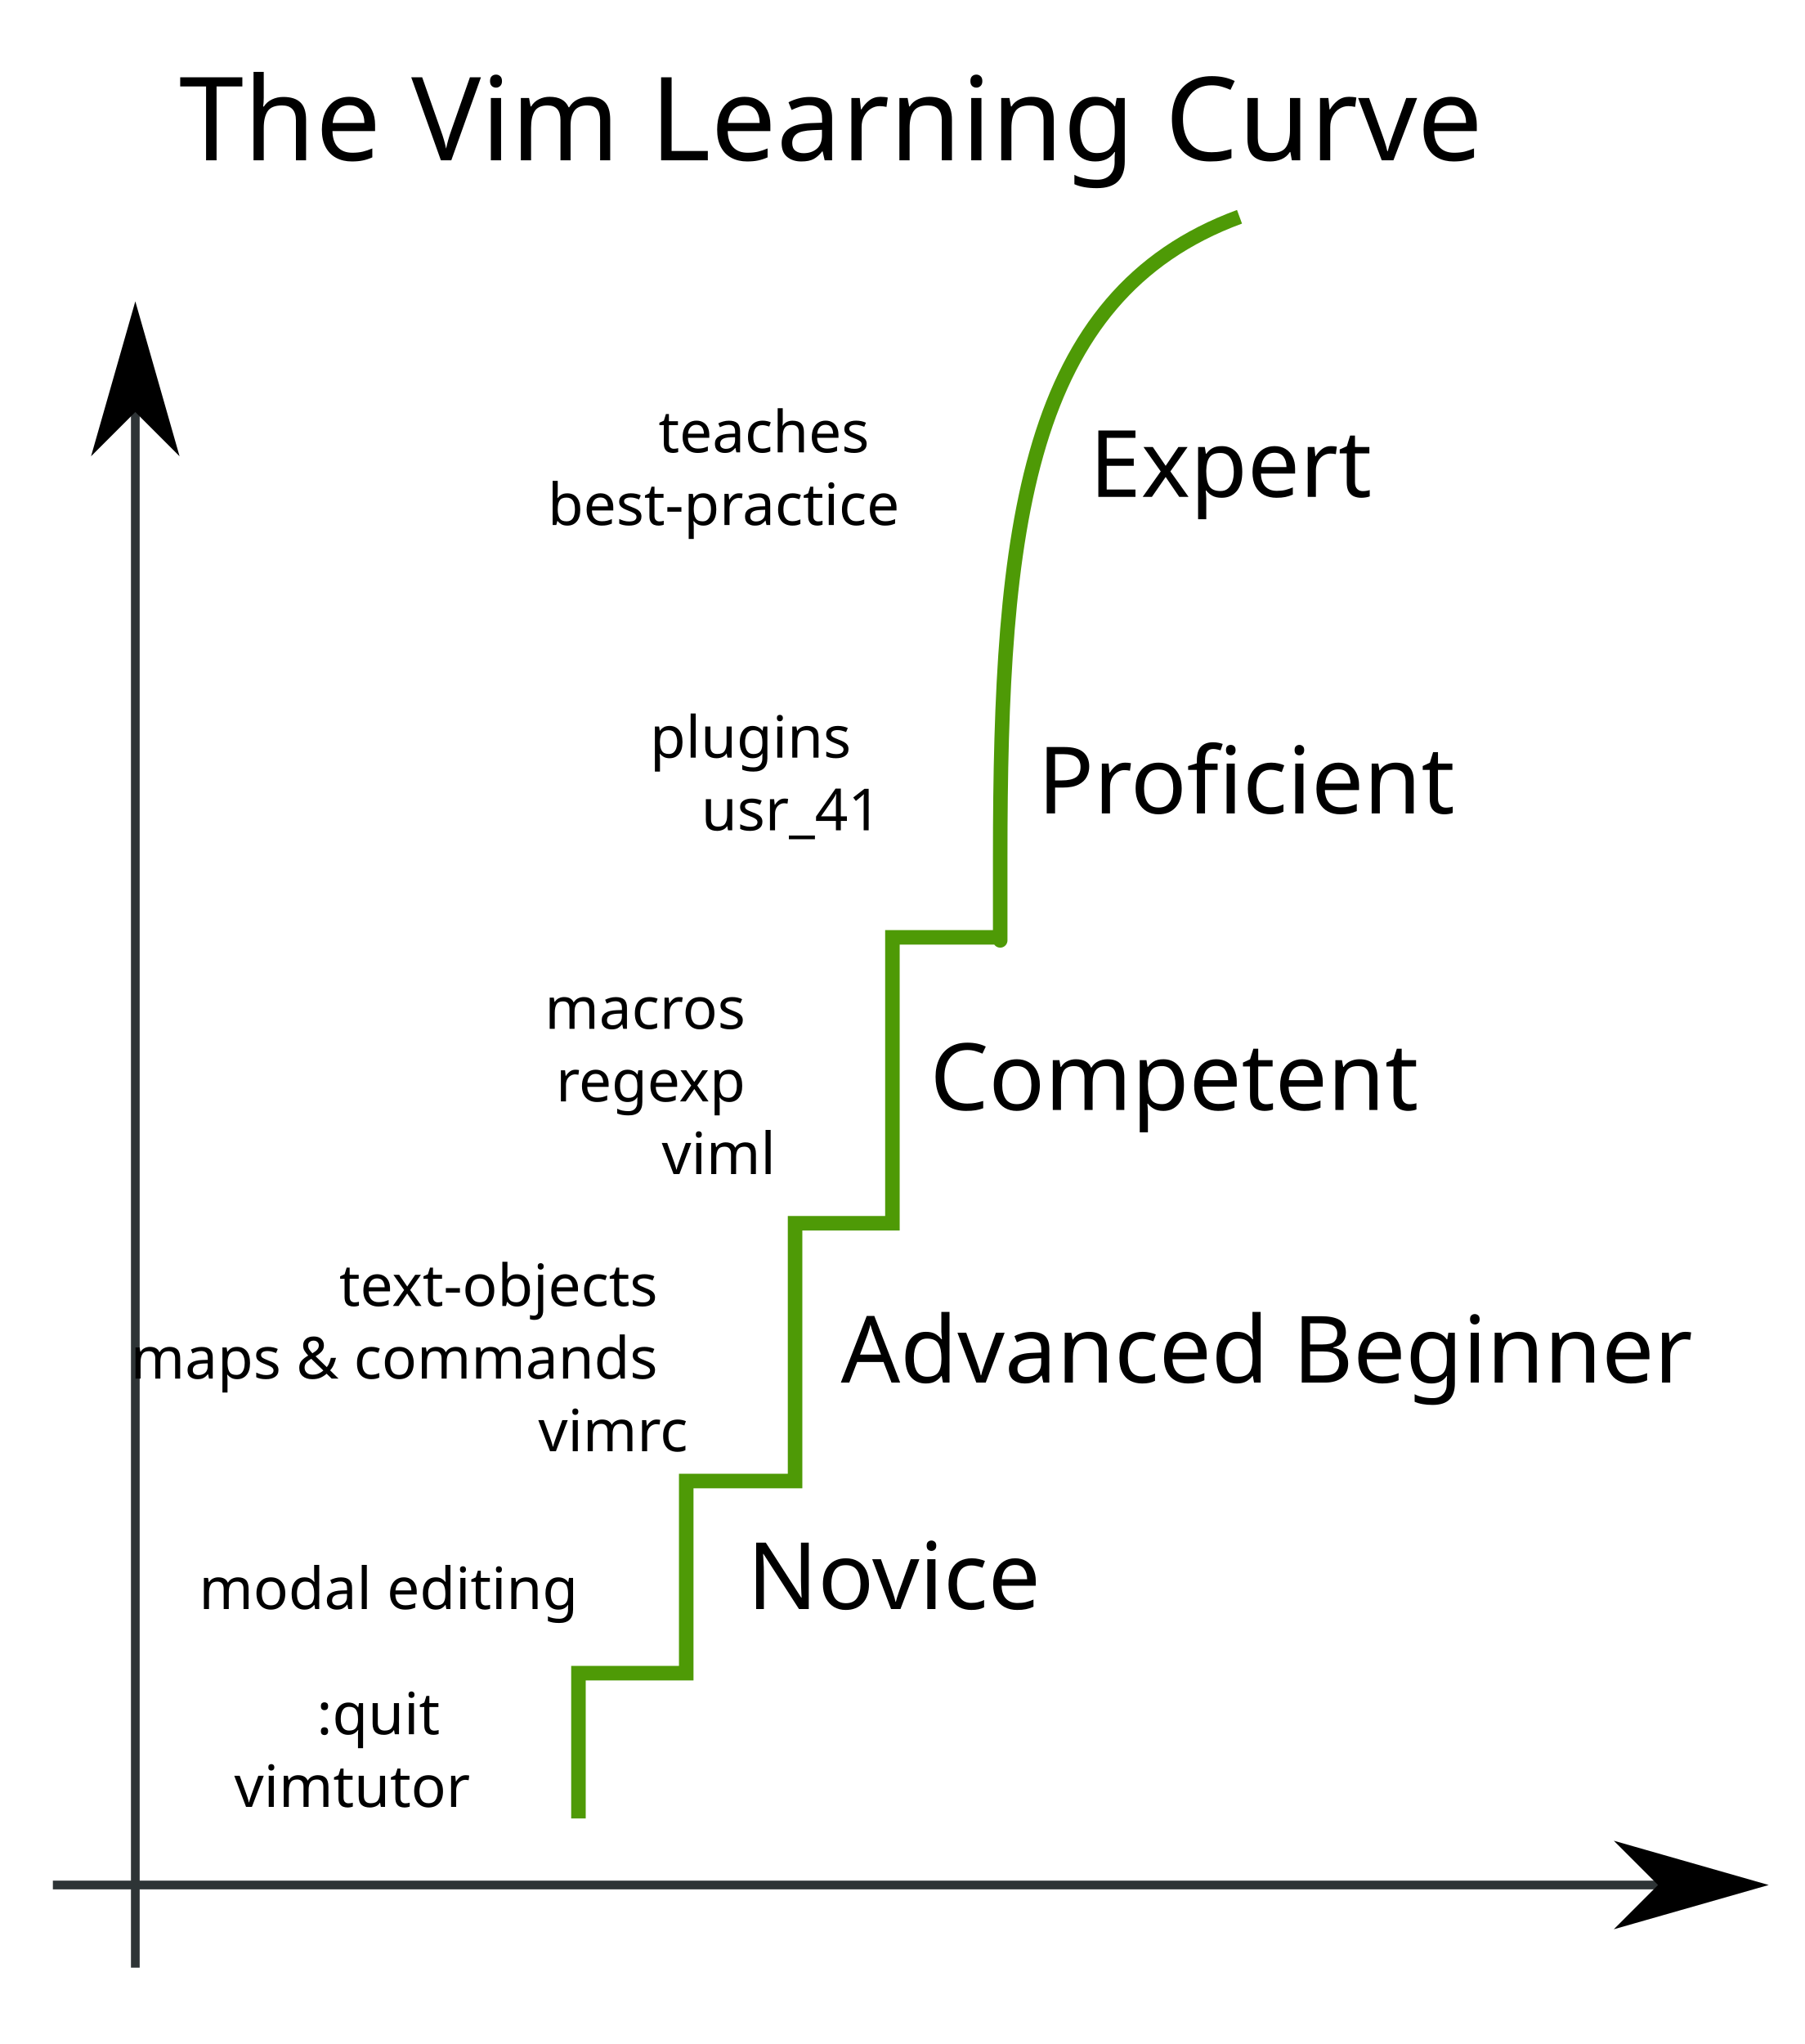
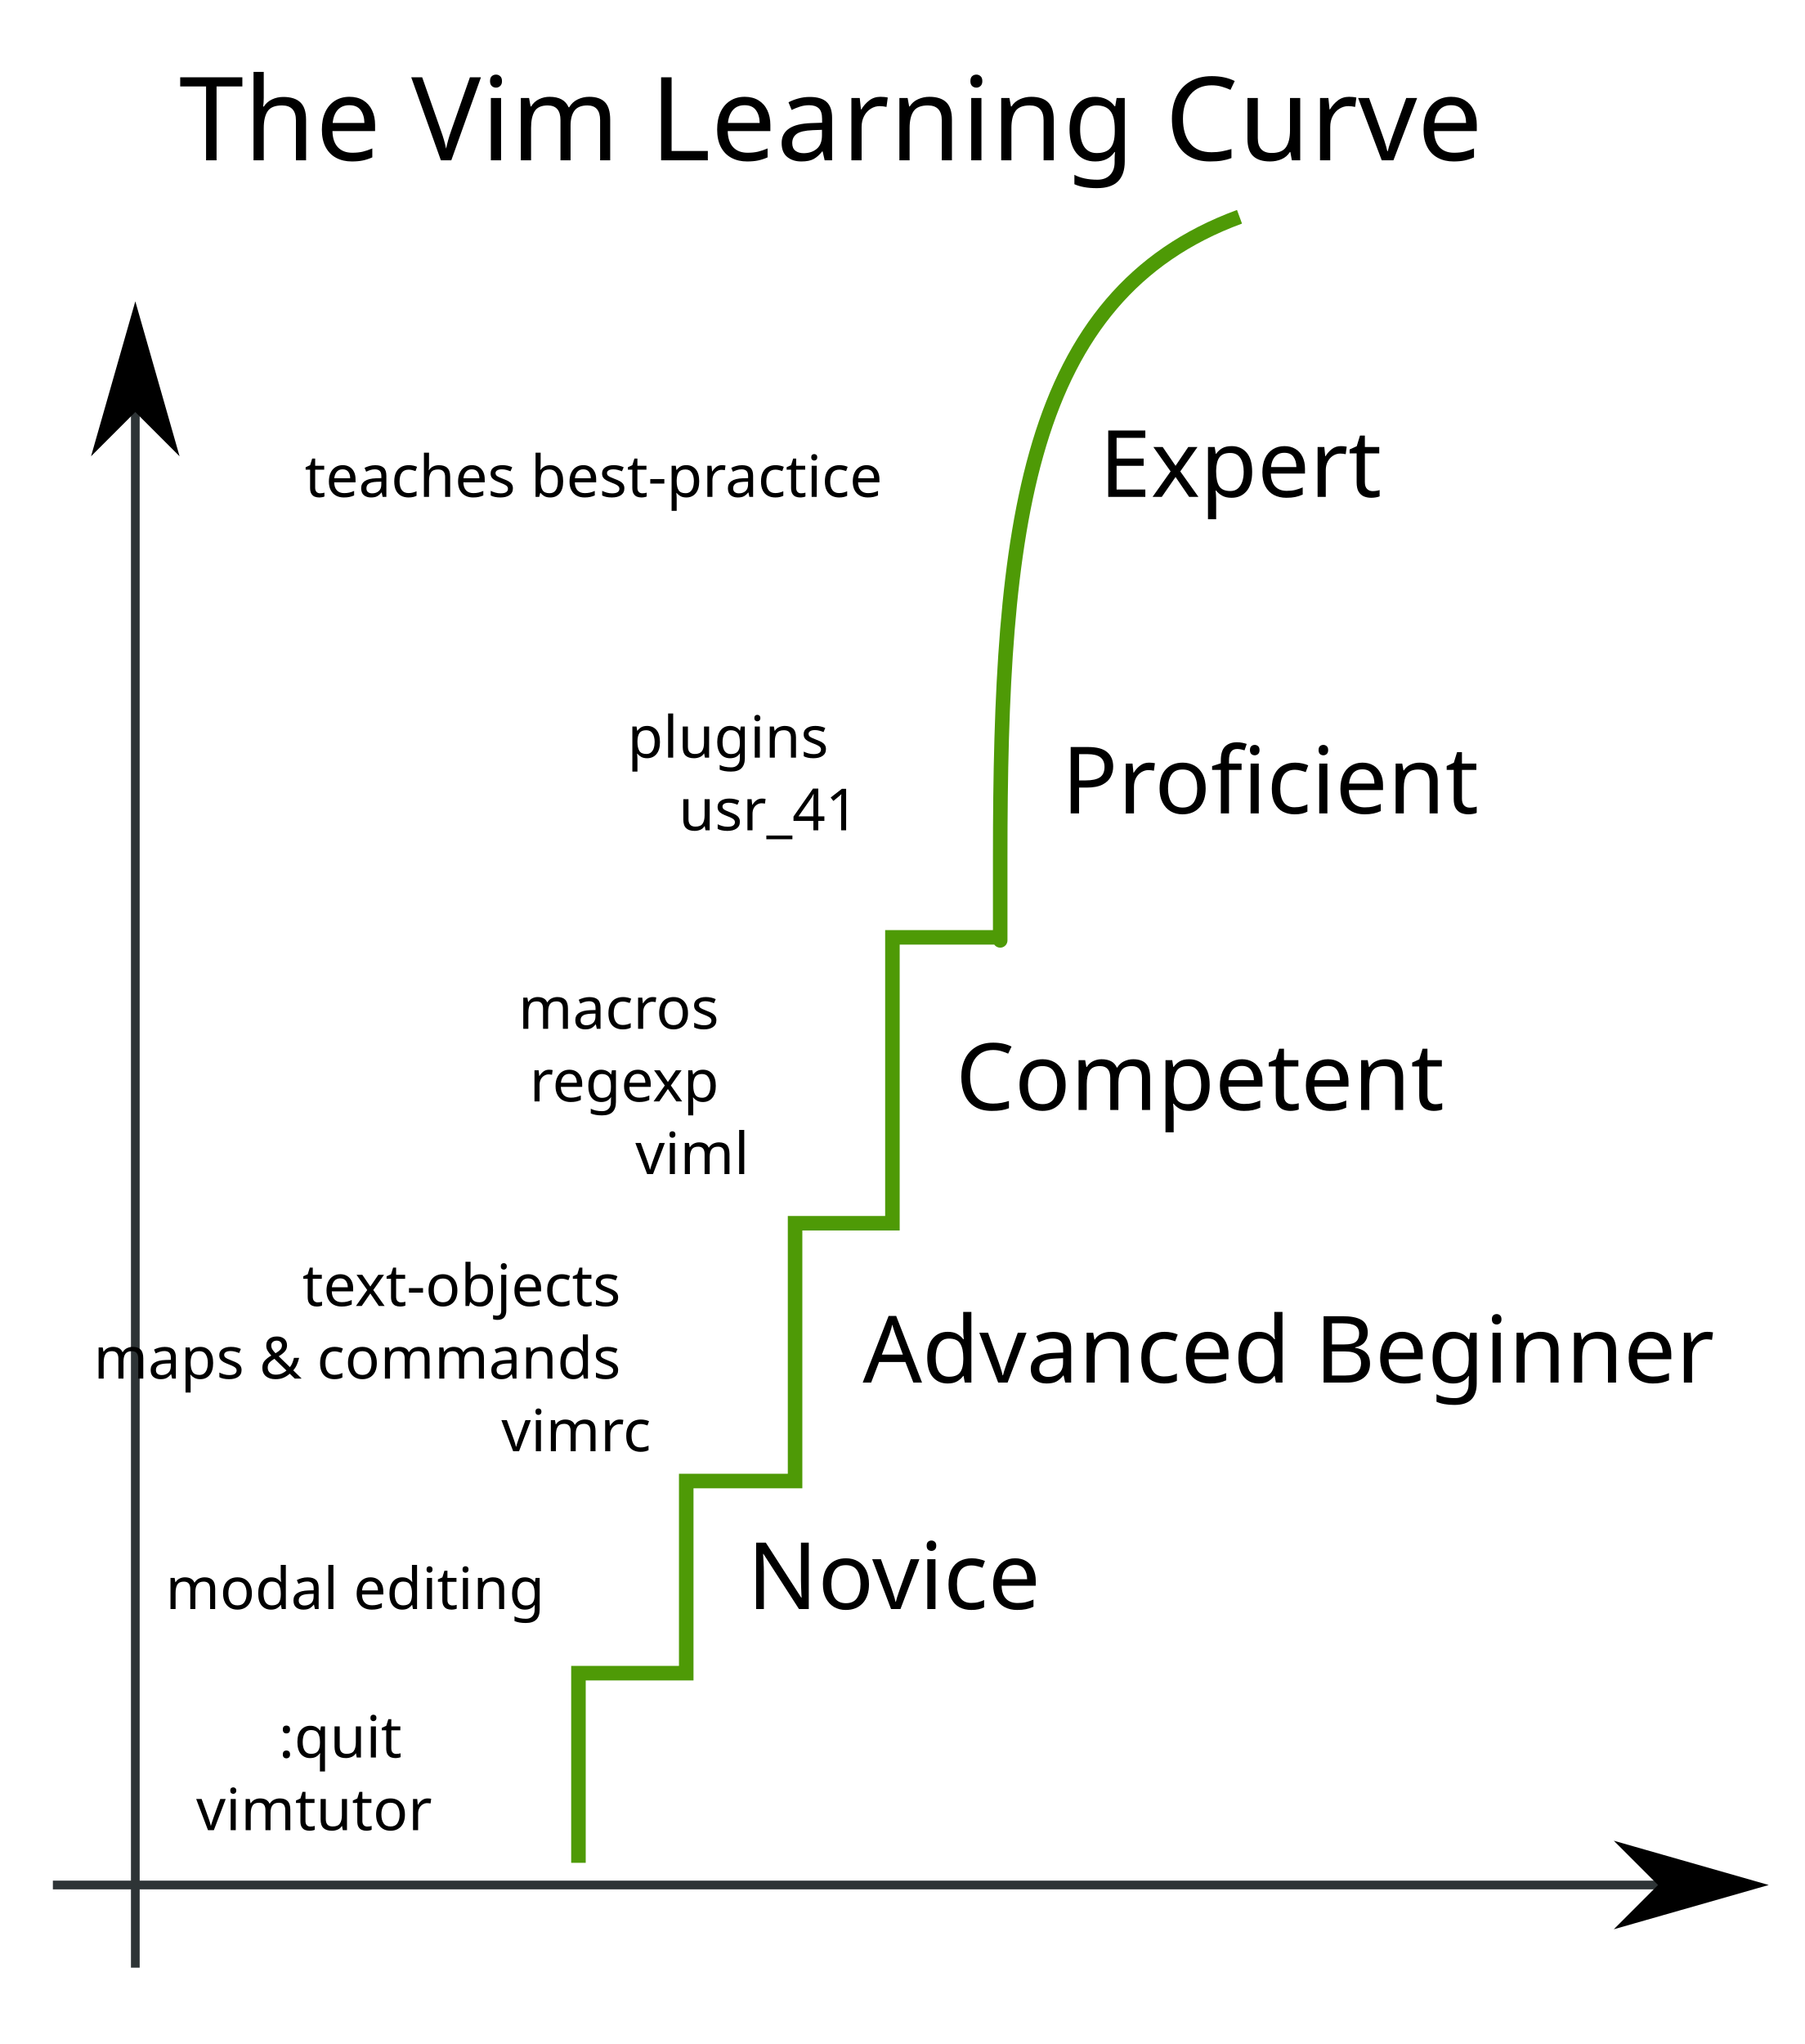
<svg xmlns="http://www.w3.org/2000/svg" xmlns:xlink="http://www.w3.org/1999/xlink" width="621.101" height="703.364" id="svg2" version="1.1">
  <defs id="defs4">
    <linearGradient id="linearGradient4490">
      <stop style="stop-color:#cecf27;stop-opacity:1;" offset="0" id="stop4492" />
      <stop style="stop-color:#cecf27;stop-opacity:0;" offset="1" id="stop4494" />
    </linearGradient>
    <linearGradient id="linearGradient4190">
      <stop style="stop-color:#000000;stop-opacity:1;" offset="0" id="stop4192" />
      <stop style="stop-color:#000000;stop-opacity:0;" offset="1" id="stop4194" />
    </linearGradient>
    <linearGradient id="linearGradient5058">
      <stop style="stop-color:#77d917;stop-opacity:1;" offset="0" id="stop5060" />
      <stop style="stop-color:#36630a;stop-opacity:1;" offset="1" id="stop5062" />
    </linearGradient>
    <marker orient="auto" refY="0" refX="0" id="Arrow1Lend" style="overflow:visible">
      <path id="path3786" d="M 0,0 5,-5 -12.5,0 5,5 0,0 z" style="fill-rule:evenodd;stroke:#000000;stroke-width:1pt;marker-start:none" transform="matrix(-0.8,0,0,-0.8,-10,0)" />
    </marker>
    <marker orient="auto" refY="0" refX="0" id="Arrow1Lstart" style="overflow:visible">
      <path id="path3783" d="M 0,0 5,-5 -12.5,0 5,5 0,0 z" style="fill-rule:evenodd;stroke:#000000;stroke-width:1pt;marker-start:none" transform="matrix(0.8,0,0,0.8,10,0)" />
    </marker>
    <radialGradient xlink:href="#linearGradient5058" id="radialGradient4308" gradientUnits="userSpaceOnUse" gradientTransform="translate(9.630543,-24.04421)" cx="109.576" cy="152.691" fx="109.576" fy="152.691" r="8.858" />
    <radialGradient xlink:href="#linearGradient5058" id="radialGradient4310" gradientUnits="userSpaceOnUse" gradientTransform="translate(9.630543,-24.04421)" cx="109.576" cy="152.691" fx="109.576" fy="152.691" r="8.858" />
    <radialGradient xlink:href="#linearGradient5058" id="radialGradient4312" gradientUnits="userSpaceOnUse" gradientTransform="translate(9.630543,-24.04421)" cx="109.576" cy="152.691" fx="109.576" fy="152.691" r="8.858" />
    <radialGradient xlink:href="#linearGradient5058" id="radialGradient4314" gradientUnits="userSpaceOnUse" gradientTransform="translate(32.12454,-24.04421)" cx="109.576" cy="152.691" fx="109.576" fy="152.691" r="8.858" />
    <radialGradient xlink:href="#linearGradient5058" id="radialGradient4316" gradientUnits="userSpaceOnUse" gradientTransform="translate(33.50588,-24.04421)" cx="109.576" cy="152.691" fx="109.576" fy="152.691" r="8.858" />
    <radialGradient xlink:href="#linearGradient5058" id="radialGradient4318" gradientUnits="userSpaceOnUse" gradientTransform="translate(33.50588,-24.04421)" cx="109.576" cy="152.691" fx="109.576" fy="152.691" r="8.858" />
    <radialGradient xlink:href="#linearGradient5058" id="radialGradient4386" gradientUnits="userSpaceOnUse" gradientTransform="translate(244.8519,-24.04421)" cx="109.576" cy="152.691" fx="109.576" fy="152.691" r="8.858" />
    <radialGradient xlink:href="#linearGradient5058" id="radialGradient4388" gradientUnits="userSpaceOnUse" gradientTransform="translate(244.8519,-24.04421)" cx="109.576" cy="152.691" fx="109.576" fy="152.691" r="8.858" />
    <radialGradient xlink:href="#linearGradient5058" id="radialGradient4390" gradientUnits="userSpaceOnUse" gradientTransform="translate(244.8519,-24.04421)" cx="109.576" cy="152.691" fx="109.576" fy="152.691" r="8.858" />
    <radialGradient xlink:href="#linearGradient5058" id="radialGradient4392" gradientUnits="userSpaceOnUse" gradientTransform="translate(304.9405,-24.04421)" cx="109.576" cy="152.691" fx="109.576" fy="152.691" r="8.858" />
    <radialGradient xlink:href="#linearGradient5058" id="radialGradient4394" gradientUnits="userSpaceOnUse" gradientTransform="translate(304.9405,-24.04421)" cx="109.576" cy="152.691" fx="109.576" fy="152.691" r="8.858" />
    <linearGradient xlink:href="#linearGradient4490" id="linearGradient4496" x1="92.972" y1="407.316" x2="348.27" y2="407.316" gradientUnits="userSpaceOnUse" />
    <linearGradient xlink:href="#linearGradient4490" id="linearGradient4500" gradientUnits="userSpaceOnUse" x1="92.972" y1="407.316" x2="348.27" y2="407.316" />
  </defs>
  <g id="layer4" style="display:none">
    <text xml:space="preserve" style="font-size:40px;font-style:normal;font-weight:normal;line-height:125%;letter-spacing:0px;word-spacing:0px;fill:#000000;fill-opacity:1;stroke:none;display:inline;font-family:Sans" x="-520.428" y="83.587" id="text5025" transform="matrix(0,-1,1,0,-45.77543,-31.02456)">
      <tspan id="tspan5027" x="-520.428" y="83.587">Knowledge</tspan>
    </text>
    <text transform="translate(-45.77543,-31.02456)" xml:space="preserve" style="font-size:40px;font-style:normal;font-weight:normal;line-height:125%;letter-spacing:0px;word-spacing:0px;fill:#000000;fill-opacity:1;stroke:none;display:inline;font-family:Sans" x="382.575" y="709.811" id="text5029">
      <tspan id="tspan5031" x="382.575" y="709.811">Time</tspan>
    </text>
    <g id="use5083" style="display:inline" transform="matrix(0.6140349,0,0,0.6140349,-32.7839,143.4725)">
      <g id="g3094">
        <path style="color:#000000;fill:#4e9a06;fill-opacity:1;fill-rule:nonzero;stroke:none;stroke-width:3;marker:none;visibility:visible;display:inline;overflow:visible;enable-background:accumulate" id="path3096" d="m 120.788,154.985 c 0,4.892 -3.966,8.858 -8.858,8.858 -4.892,0 -8.858,-3.966 -8.858,-8.858 0,-4.892 3.966,-8.858 8.858,-8.858 4.892,0 8.858,3.966 8.858,8.858 z" transform="translate(45.77543,31.02456)" />
        <path transform="translate(45.77543,31.02456)" d="m 120.788,154.985 c 0,4.892 -3.966,8.858 -8.858,8.858 -4.892,0 -8.858,-3.966 -8.858,-8.858 0,-4.892 3.966,-8.858 8.858,-8.858 4.892,0 8.858,3.966 8.858,8.858 z" id="path3098" style="color:#000000;fill:url(#radialGradient4394);fill-opacity:1;fill-rule:nonzero;stroke:none;stroke-width:3;marker:none;visibility:visible;display:inline;overflow:visible;enable-background:accumulate" />
      </g>
    </g>
    <g id="use5085" style="display:inline" transform="matrix(0.6140349,0,0,0.6140349,-32.7839,169.3365)">
      <g id="g3104">
        <path style="color:#000000;fill:#4e9a06;fill-opacity:1;fill-rule:nonzero;stroke:none;stroke-width:3;marker:none;visibility:visible;display:inline;overflow:visible;enable-background:accumulate" id="path3106" d="m 120.788,154.985 c 0,4.892 -3.966,8.858 -8.858,8.858 -4.892,0 -8.858,-3.966 -8.858,-8.858 0,-4.892 3.966,-8.858 8.858,-8.858 4.892,0 8.858,3.966 8.858,8.858 z" transform="translate(45.77543,31.02456)" />
        <path transform="translate(45.77543,31.02456)" d="m 120.788,154.985 c 0,4.892 -3.966,8.858 -8.858,8.858 -4.892,0 -8.858,-3.966 -8.858,-8.858 0,-4.892 3.966,-8.858 8.858,-8.858 4.892,0 8.858,3.966 8.858,8.858 z" id="path3108" style="color:#000000;fill:url(#radialGradient4392);fill-opacity:1;fill-rule:nonzero;stroke:none;stroke-width:3;marker:none;visibility:visible;display:inline;overflow:visible;enable-background:accumulate" />
      </g>
    </g>
    <g id="use5087" style="display:inline" transform="matrix(0.6140349,0,0,0.6140349,-32.7839,235.4957)">
      <g id="g3114">
        <path style="color:#000000;fill:#4e9a06;fill-opacity:1;fill-rule:nonzero;stroke:none;stroke-width:3;marker:none;visibility:visible;display:inline;overflow:visible;enable-background:accumulate" id="path3116" d="m 120.788,154.985 c 0,4.892 -3.966,8.858 -8.858,8.858 -4.892,0 -8.858,-3.966 -8.858,-8.858 0,-4.892 3.966,-8.858 8.858,-8.858 4.892,0 8.858,3.966 8.858,8.858 z" transform="translate(45.77543,31.02456)" />
        <path transform="translate(45.77543,31.02456)" d="m 120.788,154.985 c 0,4.892 -3.966,8.858 -8.858,8.858 -4.892,0 -8.858,-3.966 -8.858,-8.858 0,-4.892 3.966,-8.858 8.858,-8.858 4.892,0 8.858,3.966 8.858,8.858 z" id="path3118" style="color:#000000;fill:url(#radialGradient4390);fill-opacity:1;fill-rule:nonzero;stroke:none;stroke-width:3;marker:none;visibility:visible;display:inline;overflow:visible;enable-background:accumulate" />
      </g>
    </g>
    <g id="use5089" style="display:inline" transform="matrix(0.6140349,0,0,0.6140349,-32.7839,260.5175)">
      <g id="g3124">
        <path style="color:#000000;fill:#4e9a06;fill-opacity:1;fill-rule:nonzero;stroke:none;stroke-width:3;marker:none;visibility:visible;display:inline;overflow:visible;enable-background:accumulate" id="path3126" d="m 120.788,154.985 c 0,4.892 -3.966,8.858 -8.858,8.858 -4.892,0 -8.858,-3.966 -8.858,-8.858 0,-4.892 3.966,-8.858 8.858,-8.858 4.892,0 8.858,3.966 8.858,8.858 z" transform="translate(45.77543,31.02456)" />
        <path transform="translate(45.77543,31.02456)" d="m 120.788,154.985 c 0,4.892 -3.966,8.858 -8.858,8.858 -4.892,0 -8.858,-3.966 -8.858,-8.858 0,-4.892 3.966,-8.858 8.858,-8.858 4.892,0 8.858,3.966 8.858,8.858 z" id="path3128" style="color:#000000;fill:url(#radialGradient4388);fill-opacity:1;fill-rule:nonzero;stroke:none;stroke-width:3;marker:none;visibility:visible;display:inline;overflow:visible;enable-background:accumulate" />
      </g>
    </g>
    <g id="use5091" style="display:inline" transform="matrix(0.6140349,0,0,0.6140349,-32.7839,284.6911)">
      <g id="g3134">
        <path style="color:#000000;fill:#4e9a06;fill-opacity:1;fill-rule:nonzero;stroke:none;stroke-width:3;marker:none;visibility:visible;display:inline;overflow:visible;enable-background:accumulate" id="path3136" d="m 120.788,154.985 c 0,4.892 -3.966,8.858 -8.858,8.858 -4.892,0 -8.858,-3.966 -8.858,-8.858 0,-4.892 3.966,-8.858 8.858,-8.858 4.892,0 8.858,3.966 8.858,8.858 z" transform="translate(45.77543,31.02456)" />
        <path transform="translate(45.77543,31.02456)" d="m 120.788,154.985 c 0,4.892 -3.966,8.858 -8.858,8.858 -4.892,0 -8.858,-3.966 -8.858,-8.858 0,-4.892 3.966,-8.858 8.858,-8.858 4.892,0 8.858,3.966 8.858,8.858 z" id="path3138" style="color:#000000;fill:url(#radialGradient4386);fill-opacity:1;fill-rule:nonzero;stroke:none;stroke-width:3;marker:none;visibility:visible;display:inline;overflow:visible;enable-background:accumulate" />
      </g>
    </g>
    <g id="use5093" style="display:inline;fill:#36630a;fill-opacity:1" transform="matrix(0.6140349,0,0,0.6140349,-32.7839,50.74359)">
      <g id="g3144" style="fill:#36630a;fill-opacity:1">
        <path style="color:#000000;fill:#36630a;fill-opacity:1;fill-rule:nonzero;stroke:none;stroke-width:3;marker:none;visibility:visible;display:inline;overflow:visible;enable-background:accumulate" id="path3146" d="m 120.788,154.985 c 0,4.892 -3.966,8.858 -8.858,8.858 -4.892,0 -8.858,-3.966 -8.858,-8.858 0,-4.892 3.966,-8.858 8.858,-8.858 4.892,0 8.858,3.966 8.858,8.858 z" transform="translate(45.77543,31.02456)" />
        <path transform="translate(45.77543,31.02456)" d="m 120.788,154.985 c 0,4.892 -3.966,8.858 -8.858,8.858 -4.892,0 -8.858,-3.966 -8.858,-8.858 0,-4.892 3.966,-8.858 8.858,-8.858 4.892,0 8.858,3.966 8.858,8.858 z" id="path3148" style="color:#000000;fill:#36630a;fill-opacity:1;fill-rule:nonzero;stroke:none;stroke-width:3;marker:none;visibility:visible;display:inline;overflow:visible;enable-background:accumulate" />
      </g>
    </g>
    <g id="use5101" style="display:inline" transform="matrix(0.6140349,0,0,0.6140349,-32.7839,431.4384)">
      <g id="g3174">
        <path style="color:#000000;fill:#4e9a06;fill-opacity:1;fill-rule:nonzero;stroke:none;stroke-width:3;marker:none;visibility:visible;display:inline;overflow:visible;enable-background:accumulate" id="path3176" d="m 120.788,154.985 c 0,4.892 -3.966,8.858 -8.858,8.858 -4.892,0 -8.858,-3.966 -8.858,-8.858 0,-4.892 3.966,-8.858 8.858,-8.858 4.892,0 8.858,3.966 8.858,8.858 z" transform="translate(45.77543,31.02456)" />
        <path transform="translate(45.77543,31.02456)" d="m 120.788,154.985 c 0,4.892 -3.966,8.858 -8.858,8.858 -4.892,0 -8.858,-3.966 -8.858,-8.858 0,-4.892 3.966,-8.858 8.858,-8.858 4.892,0 8.858,3.966 8.858,8.858 z" id="path3178" style="color:#000000;fill:url(#radialGradient4314);fill-opacity:1;fill-rule:nonzero;stroke:none;stroke-width:3;marker:none;visibility:visible;display:inline;overflow:visible;enable-background:accumulate" />
      </g>
    </g>
    <g id="use5103" style="display:inline" transform="matrix(0.6140349,0,0,0.6140349,-32.7839,475.9591)">
      <g id="g3184">
        <path style="color:#000000;fill:#4e9a06;fill-opacity:1;fill-rule:nonzero;stroke:none;stroke-width:3;marker:none;visibility:visible;display:inline;overflow:visible;enable-background:accumulate" id="path3186" d="m 120.788,154.985 c 0,4.892 -3.966,8.858 -8.858,8.858 -4.892,0 -8.858,-3.966 -8.858,-8.858 0,-4.892 3.966,-8.858 8.858,-8.858 4.892,0 8.858,3.966 8.858,8.858 z" transform="translate(45.77543,31.02456)" />
        <path transform="translate(45.77543,31.02456)" d="m 120.788,154.985 c 0,4.892 -3.966,8.858 -8.858,8.858 -4.892,0 -8.858,-3.966 -8.858,-8.858 0,-4.892 3.966,-8.858 8.858,-8.858 4.892,0 8.858,3.966 8.858,8.858 z" id="path3188" style="color:#000000;fill:url(#radialGradient4316);fill-opacity:1;fill-rule:nonzero;stroke:none;stroke-width:3;marker:none;visibility:visible;display:inline;overflow:visible;enable-background:accumulate" />
      </g>
    </g>
    <g id="use5105" style="display:inline" transform="matrix(0.6140349,0,0,0.6140349,-32.7839,500.5568)">
      <g id="g3194">
        <path style="color:#000000;fill:#4e9a06;fill-opacity:1;fill-rule:nonzero;stroke:none;stroke-width:3;marker:none;visibility:visible;display:inline;overflow:visible;enable-background:accumulate" id="path3196" d="m 120.788,154.985 c 0,4.892 -3.966,8.858 -8.858,8.858 -4.892,0 -8.858,-3.966 -8.858,-8.858 0,-4.892 3.966,-8.858 8.858,-8.858 4.892,0 8.858,3.966 8.858,8.858 z" transform="translate(45.77543,31.02456)" />
        <path transform="translate(45.77543,31.02456)" d="m 120.788,154.985 c 0,4.892 -3.966,8.858 -8.858,8.858 -4.892,0 -8.858,-3.966 -8.858,-8.858 0,-4.892 3.966,-8.858 8.858,-8.858 4.892,0 8.858,3.966 8.858,8.858 z" id="path3198" style="color:#000000;fill:url(#radialGradient4318);fill-opacity:1;fill-rule:nonzero;stroke:none;stroke-width:3;marker:none;visibility:visible;display:inline;overflow:visible;enable-background:accumulate" />
      </g>
    </g>
    <g id="use5097" style="display:inline" transform="matrix(0.6140349,0,0,0.6140349,-32.7839,353.6713)">
      <g id="g3154">
        <path style="color:#000000;fill:#4e9a06;fill-opacity:1;fill-rule:nonzero;stroke:none;stroke-width:3;marker:none;visibility:visible;display:inline;overflow:visible;enable-background:accumulate" id="path3156" d="m 120.788,154.985 c 0,4.892 -3.966,8.858 -8.858,8.858 -4.892,0 -8.858,-3.966 -8.858,-8.858 0,-4.892 3.966,-8.858 8.858,-8.858 4.892,0 8.858,3.966 8.858,8.858 z" transform="translate(45.77543,31.02456)" />
        <path transform="translate(45.77543,31.02456)" d="m 120.788,154.985 c 0,4.892 -3.966,8.858 -8.858,8.858 -4.892,0 -8.858,-3.966 -8.858,-8.858 0,-4.892 3.966,-8.858 8.858,-8.858 4.892,0 8.858,3.966 8.858,8.858 z" id="path3158" style="color:#000000;fill:url(#radialGradient4308);fill-opacity:1;fill-rule:nonzero;stroke:none;stroke-width:3;marker:none;visibility:visible;display:inline;overflow:visible;enable-background:accumulate" />
      </g>
    </g>
    <g id="use5099" style="display:inline" transform="matrix(0.6140349,0,0,0.6140349,-32.7839,376.3549)">
      <g id="g3164">
        <path style="color:#000000;fill:#4e9a06;fill-opacity:1;fill-rule:nonzero;stroke:none;stroke-width:3;marker:none;visibility:visible;display:inline;overflow:visible;enable-background:accumulate" id="path3166" d="m 120.788,154.985 c 0,4.892 -3.966,8.858 -8.858,8.858 -4.892,0 -8.858,-3.966 -8.858,-8.858 0,-4.892 3.966,-8.858 8.858,-8.858 4.892,0 8.858,3.966 8.858,8.858 z" transform="translate(45.77543,31.02456)" />
        <path transform="translate(45.77543,31.02456)" d="m 120.788,154.985 c 0,4.892 -3.966,8.858 -8.858,8.858 -4.892,0 -8.858,-3.966 -8.858,-8.858 0,-4.892 3.966,-8.858 8.858,-8.858 4.892,0 8.858,3.966 8.858,8.858 z" id="path3168" style="color:#000000;fill:url(#radialGradient4310);fill-opacity:1;fill-rule:nonzero;stroke:none;stroke-width:3;marker:none;visibility:visible;display:inline;overflow:visible;enable-background:accumulate" />
      </g>
    </g>
    <g id="use3056" style="display:inline" transform="matrix(0.6140349,0,0,0.6140349,-32.7839,326.5876)">
      <g id="g3204">
        <path style="color:#000000;fill:#4e9a06;fill-opacity:1;fill-rule:nonzero;stroke:none;stroke-width:3;marker:none;visibility:visible;display:inline;overflow:visible;enable-background:accumulate" id="path3206" d="m 120.788,154.985 c 0,4.892 -3.966,8.858 -8.858,8.858 -4.892,0 -8.858,-3.966 -8.858,-8.858 0,-4.892 3.966,-8.858 8.858,-8.858 4.892,0 8.858,3.966 8.858,8.858 z" transform="translate(45.77543,31.02456)" />
        <path transform="translate(45.77543,31.02456)" d="m 120.788,154.985 c 0,4.892 -3.966,8.858 -8.858,8.858 -4.892,0 -8.858,-3.966 -8.858,-8.858 0,-4.892 3.966,-8.858 8.858,-8.858 4.892,0 8.858,3.966 8.858,8.858 z" id="path3208" style="color:#000000;fill:url(#radialGradient4312);fill-opacity:1;fill-rule:nonzero;stroke:none;stroke-width:3;marker:none;visibility:visible;display:inline;overflow:visible;enable-background:accumulate" />
      </g>
    </g>
  </g>
  <g id="layer1" transform="translate(-45.77543,-31.02456)" style="display:inline">
-     <path style="color:#000000;fill:none;stroke:#4e9a06;stroke-width:5;stroke-linecap:butt;stroke-linejoin:miter;stroke-miterlimit:4;stroke-opacity:1;stroke-dasharray:none;stroke-dashoffset:0;marker:none;visibility:visible;display:inline;overflow:visible;enable-background:accumulate" d="m 244.856,656.778 0,-49.996 37.094,0 0,-66.124 37.459,0 0,-88.703 33.503,0 0,-98.38 37.094,0 c 0,0 0,9.392 0,-27.542 0,-113.06 8.519,-193.293 82.359,-220.415" id="path3756" />
+     <path style="color:#000000;fill:none;stroke:#4e9a06;stroke-width:5;stroke-linecap:butt;stroke-linejoin:miter;stroke-miterlimit:4;stroke-opacity:1;stroke-dasharray:none;stroke-dashoffset:0;marker:none;visibility:visible;display:inline;overflow:visible;enable-background:accumulate" d="m 244.856,672.046 0,-65.264 37.094,0 0,-66.124 37.459,0 0,-88.703 33.503,0 0,-98.38 37.094,0 c 0,0 0,9.392 0,-27.542 0,-113.06 8.519,-193.293 82.359,-220.415" id="path3756" />
    <text xml:space="preserve" style="font-size:32px;font-style:normal;font-variant:normal;font-weight:normal;font-stretch:normal;text-align:start;line-height:125%;letter-spacing:0px;word-spacing:0px;writing-mode:lr-tb;text-anchor:start;fill:#000000;fill-opacity:1;stroke:none;font-family:Sans;-inkscape-font-specification:Sans" x="302.902" y="584.718" id="text3758">
      <tspan id="tspan3760" x="302.902" y="584.718">Novice</tspan>
    </text>
-     <text xml:space="preserve" style="font-size:32px;font-style:normal;font-variant:normal;font-weight:normal;font-stretch:normal;text-align:start;line-height:125%;letter-spacing:0px;word-spacing:0px;writing-mode:lr-tb;text-anchor:start;fill:#000000;fill-opacity:1;stroke:none;font-family:Sans;-inkscape-font-specification:Sans" x="335.16" y="506.789" id="text3762">
-       <tspan id="tspan3764" x="335.16" y="506.789">Advanced Beginner</tspan>
+     <text xml:space="preserve" style="font-size:32px;font-style:normal;font-variant:normal;font-weight:normal;font-stretch:normal;text-align:start;line-height:125%;letter-spacing:0px;word-spacing:0px;writing-mode:lr-tb;text-anchor:start;fill:#000000;fill-opacity:1;stroke:none;font-family:Sans;-inkscape-font-specification:Sans" x="342.685" y="506.789" id="text3762">
+       <tspan id="tspan3764" x="342.685" y="506.789">Advanced Beginner</tspan>
    </text>
-     <text xml:space="preserve" style="font-size:32px;font-style:normal;font-variant:normal;font-weight:normal;font-stretch:normal;text-align:start;line-height:125%;letter-spacing:0px;word-spacing:0px;writing-mode:lr-tb;text-anchor:start;fill:#000000;fill-opacity:1;stroke:none;font-family:Sans;-inkscape-font-specification:Sans" x="365.808" y="412.989" id="text3766">
-       <tspan id="tspan3768" x="365.808" y="412.989">Competent</tspan>
+     <text xml:space="preserve" style="font-size:32px;font-style:normal;font-variant:normal;font-weight:normal;font-stretch:normal;text-align:start;line-height:125%;letter-spacing:0px;word-spacing:0px;writing-mode:lr-tb;text-anchor:start;fill:#000000;fill-opacity:1;stroke:none;font-family:Sans;-inkscape-font-specification:Sans" x="374.672" y="412.989" id="text3766">
+       <tspan id="tspan3768" x="374.672" y="412.989">Competent</tspan>
    </text>
-     <text xml:space="preserve" style="font-size:32px;font-style:normal;font-variant:normal;font-weight:normal;font-stretch:normal;text-align:start;line-height:125%;letter-spacing:0px;word-spacing:0px;writing-mode:lr-tb;text-anchor:start;fill:#000000;fill-opacity:1;stroke:none;font-family:Sans;-inkscape-font-specification:Sans" x="402.908" y="310.932" id="text3770">
-       <tspan id="tspan3772" x="402.908" y="310.932">Proficient</tspan>
+     <text xml:space="preserve" style="font-size:32px;font-style:normal;font-variant:normal;font-weight:normal;font-stretch:normal;text-align:start;line-height:125%;letter-spacing:0px;word-spacing:0px;writing-mode:lr-tb;text-anchor:start;fill:#000000;fill-opacity:1;stroke:none;font-family:Sans;-inkscape-font-specification:Sans" x="411.155" y="310.932" id="text3770">
+       <tspan id="tspan3772" x="411.155" y="310.932">Proficient</tspan>
    </text>
-     <text xml:space="preserve" style="font-size:32px;font-style:normal;font-variant:normal;font-weight:normal;font-stretch:normal;text-align:start;line-height:125%;letter-spacing:0px;word-spacing:0px;writing-mode:lr-tb;text-anchor:start;fill:#000000;fill-opacity:1;stroke:none;font-family:Sans;-inkscape-font-specification:Sans" x="420.676" y="202.01" id="text3774">
-       <tspan id="tspan3776" x="420.676" y="202.01">Expert</tspan>
+     <text xml:space="preserve" style="font-size:32px;font-style:normal;font-variant:normal;font-weight:normal;font-stretch:normal;text-align:start;line-height:125%;letter-spacing:0px;word-spacing:0px;writing-mode:lr-tb;text-anchor:start;fill:#000000;fill-opacity:1;stroke:none;font-family:Sans;-inkscape-font-specification:Sans" x="424.078" y="202.01" id="text3774">
+       <tspan id="tspan3776" x="424.078" y="202.01">Expert</tspan>
    </text>
    <path style="color:#000000;fill:none;stroke:#2e3436;stroke-width:3;stroke-linecap:butt;stroke-linejoin:miter;stroke-miterlimit:4;stroke-opacity:1;stroke-dasharray:none;stroke-dashoffset:0;marker:none;marker-end:url(#Arrow1Lend);visibility:visible;display:inline;overflow:visible;enable-background:accumulate" d="m 63.973,679.675 584.706,0" id="path4596" />
    <path style="color:#000000;fill:none;stroke:#2e3436;stroke-width:3;stroke-linecap:butt;stroke-linejoin:miter;stroke-miterlimit:4;stroke-opacity:1;stroke-dasharray:none;stroke-dashoffset:0;marker:none;marker-end:url(#Arrow1Lend);visibility:visible;display:inline;overflow:visible;enable-background:accumulate" d="m 92.346,708.124 0,-567.583" id="path3778" />
    <text xml:space="preserve" style="font-size:40px;font-style:normal;font-weight:normal;line-height:125%;letter-spacing:0px;word-spacing:0px;fill:#000000;fill-opacity:1;stroke:none;display:inline;font-family:Sans" x="107.386" y="86.179" id="text5048">
      <tspan id="tspan5050" x="107.386" y="86.179">The Vim Learning Curve</tspan>
    </text>
-     <text xml:space="preserve" style="font-size:20px;font-style:normal;font-variant:normal;font-weight:normal;font-stretch:normal;text-align:end;line-height:125%;letter-spacing:0px;word-spacing:0px;writing-mode:lr-tb;text-anchor:end;fill:#000000;fill-opacity:1;stroke:none;font-family:Sans;-inkscape-font-specification:Sans" x="375.084" y="291.742" id="text4994">
-       <tspan id="tspan4996" x="375.084" y="291.742">plugins</tspan>
-       <tspan x="375.084" y="316.742" id="tspan4998">usr_41</tspan>
+     <text xml:space="preserve" style="font-size:20px;font-style:normal;font-variant:normal;font-weight:normal;font-stretch:normal;text-align:end;line-height:125%;letter-spacing:0px;word-spacing:0px;writing-mode:lr-tb;text-anchor:end;fill:#000000;fill-opacity:1;stroke:none;font-family:Sans;-inkscape-font-specification:Sans" x="367.331" y="291.742" id="text4994">
+       <tspan id="tspan4996" x="367.331" y="291.742">plugins</tspan>
+       <tspan x="367.331" y="316.742" id="tspan4998">usr_41</tspan>
    </text>
-     <text xml:space="preserve" style="font-size:20px;font-style:normal;font-variant:normal;font-weight:normal;font-stretch:normal;text-align:end;line-height:125%;letter-spacing:0px;word-spacing:0px;writing-mode:lr-tb;text-anchor:end;fill:#000000;fill-opacity:1;stroke:none;font-family:Sans;-inkscape-font-specification:Sans" x="338.71" y="385.042" id="text4986">
-       <tspan id="tspan4988" x="338.71" y="385.042">macros</tspan>
-       <tspan x="338.71" y="410.042" id="tspan4990">regexp</tspan>
-       <tspan x="338.71" y="435.042" id="tspan4992">viml</tspan>
+     <text xml:space="preserve" style="font-size:20px;font-style:normal;font-variant:normal;font-weight:normal;font-stretch:normal;text-align:end;line-height:125%;letter-spacing:0px;word-spacing:0px;writing-mode:lr-tb;text-anchor:end;fill:#000000;fill-opacity:1;stroke:none;font-family:Sans;-inkscape-font-specification:Sans" x="329.62" y="385.042" id="text4986">
+       <tspan id="tspan4988" x="329.62" y="385.042">macros</tspan>
+       <tspan x="329.62" y="410.042" id="tspan4990">regexp</tspan>
+       <tspan x="329.62" y="435.042" id="tspan4992">viml</tspan>
    </text>
-     <text xml:space="preserve" style="font-size:20px;font-style:normal;font-variant:normal;font-weight:normal;font-stretch:normal;text-align:end;line-height:125%;letter-spacing:0px;word-spacing:0px;writing-mode:lr-tb;text-anchor:end;fill:#000000;fill-opacity:1;stroke:none;font-family:Sans;-inkscape-font-specification:Sans" x="381.334" y="186.692" id="text5000">
-       <tspan x="381.334" y="186.692" id="tspan5004">teaches</tspan>
-       <tspan x="381.334" y="211.692" id="tspan4486">best-practice</tspan>
+     <text xml:space="preserve" style="font-size:20px;font-style:normal;font-variant:normal;font-weight:normal;font-stretch:normal;text-align:end;line-height:125%;letter-spacing:0px;word-spacing:0px;writing-mode:lr-tb;text-anchor:end;fill:#000000;fill-opacity:1;stroke:none;font-family:Sans;-inkscape-font-specification:Sans" x="375.452" y="202.01" id="text5000">
+       <tspan x="375.452" y="202.01" id="tspan4486">teaches best-practice</tspan>
    </text>
-     <text xml:space="preserve" style="font-size:20px;font-style:normal;font-variant:normal;font-weight:normal;font-stretch:normal;text-align:end;line-height:125%;letter-spacing:0px;word-spacing:0px;writing-mode:lr-tb;text-anchor:end;fill:#000000;fill-opacity:1;stroke:none;font-family:Sans;-inkscape-font-specification:Sans" x="270.708" y="584.718" id="text4976">
-       <tspan x="270.708" y="584.718" id="tspan4980">modal editing</tspan>
+     <text xml:space="preserve" style="font-size:20px;font-style:normal;font-variant:normal;font-weight:normal;font-stretch:normal;text-align:end;line-height:125%;letter-spacing:0px;word-spacing:0px;writing-mode:lr-tb;text-anchor:end;fill:#000000;fill-opacity:1;stroke:none;font-family:Sans;-inkscape-font-specification:Sans" x="259.212" y="584.718" id="text4976">
+       <tspan x="259.212" y="584.718" id="tspan4980">modal editing</tspan>
    </text>
-     <text xml:space="preserve" style="font-size:20px;font-style:normal;font-variant:normal;font-weight:normal;font-stretch:normal;text-align:end;line-height:125%;letter-spacing:0px;word-spacing:0px;writing-mode:lr-tb;text-anchor:end;fill:#000000;fill-opacity:1;stroke:none;font-family:Sans;-inkscape-font-specification:Sans" x="233.578" y="627.805" id="text4972">
-       <tspan id="tspan4974" x="233.578" y="627.805">:quit</tspan>
-       <tspan x="233.578" y="652.805" id="tspan5033">vimtutor</tspan>
+     <text xml:space="preserve" style="font-size:20px;font-style:normal;font-variant:normal;font-weight:normal;font-stretch:normal;text-align:end;line-height:125%;letter-spacing:0px;word-spacing:0px;writing-mode:lr-tb;text-anchor:end;fill:#000000;fill-opacity:1;stroke:none;font-family:Sans;-inkscape-font-specification:Sans" x="220.478" y="635.805" id="text4972">
+       <tspan id="tspan4974" x="220.478" y="635.805">:quit</tspan>
+       <tspan x="220.478" y="660.805" id="tspan5033">vimtutor</tspan>
    </text>
-     <text xml:space="preserve" style="font-size:20px;font-style:normal;font-variant:normal;font-weight:normal;font-stretch:normal;text-align:end;line-height:125%;letter-spacing:0px;word-spacing:0px;writing-mode:lr-tb;text-anchor:end;fill:#000000;fill-opacity:1;stroke:none;font-family:Sans;-inkscape-font-specification:Sans" x="308.502" y="480.417" id="text4982">
-       <tspan id="tspan4984" x="308.502" y="480.417">text-objects</tspan>
-       <tspan x="308.502" y="505.417" id="tspan4484">maps &amp; commands</tspan>
-       <tspan x="308.502" y="530.417" id="tspan3054">vimrc</tspan>
+     <text xml:space="preserve" style="font-size:20px;font-style:normal;font-variant:normal;font-weight:normal;font-stretch:normal;text-align:end;line-height:125%;letter-spacing:0px;word-spacing:0px;writing-mode:lr-tb;text-anchor:end;fill:#000000;fill-opacity:1;stroke:none;font-family:Sans;-inkscape-font-specification:Sans" x="295.808" y="480.417" id="text4982">
+       <tspan id="tspan4984" x="295.808" y="480.417">text-objects</tspan>
+       <tspan x="295.808" y="505.417" id="tspan4484">maps &amp; commands</tspan>
+       <tspan x="295.808" y="530.417" id="tspan3054">vimrc</tspan>
    </text>
  </g>
</svg>
